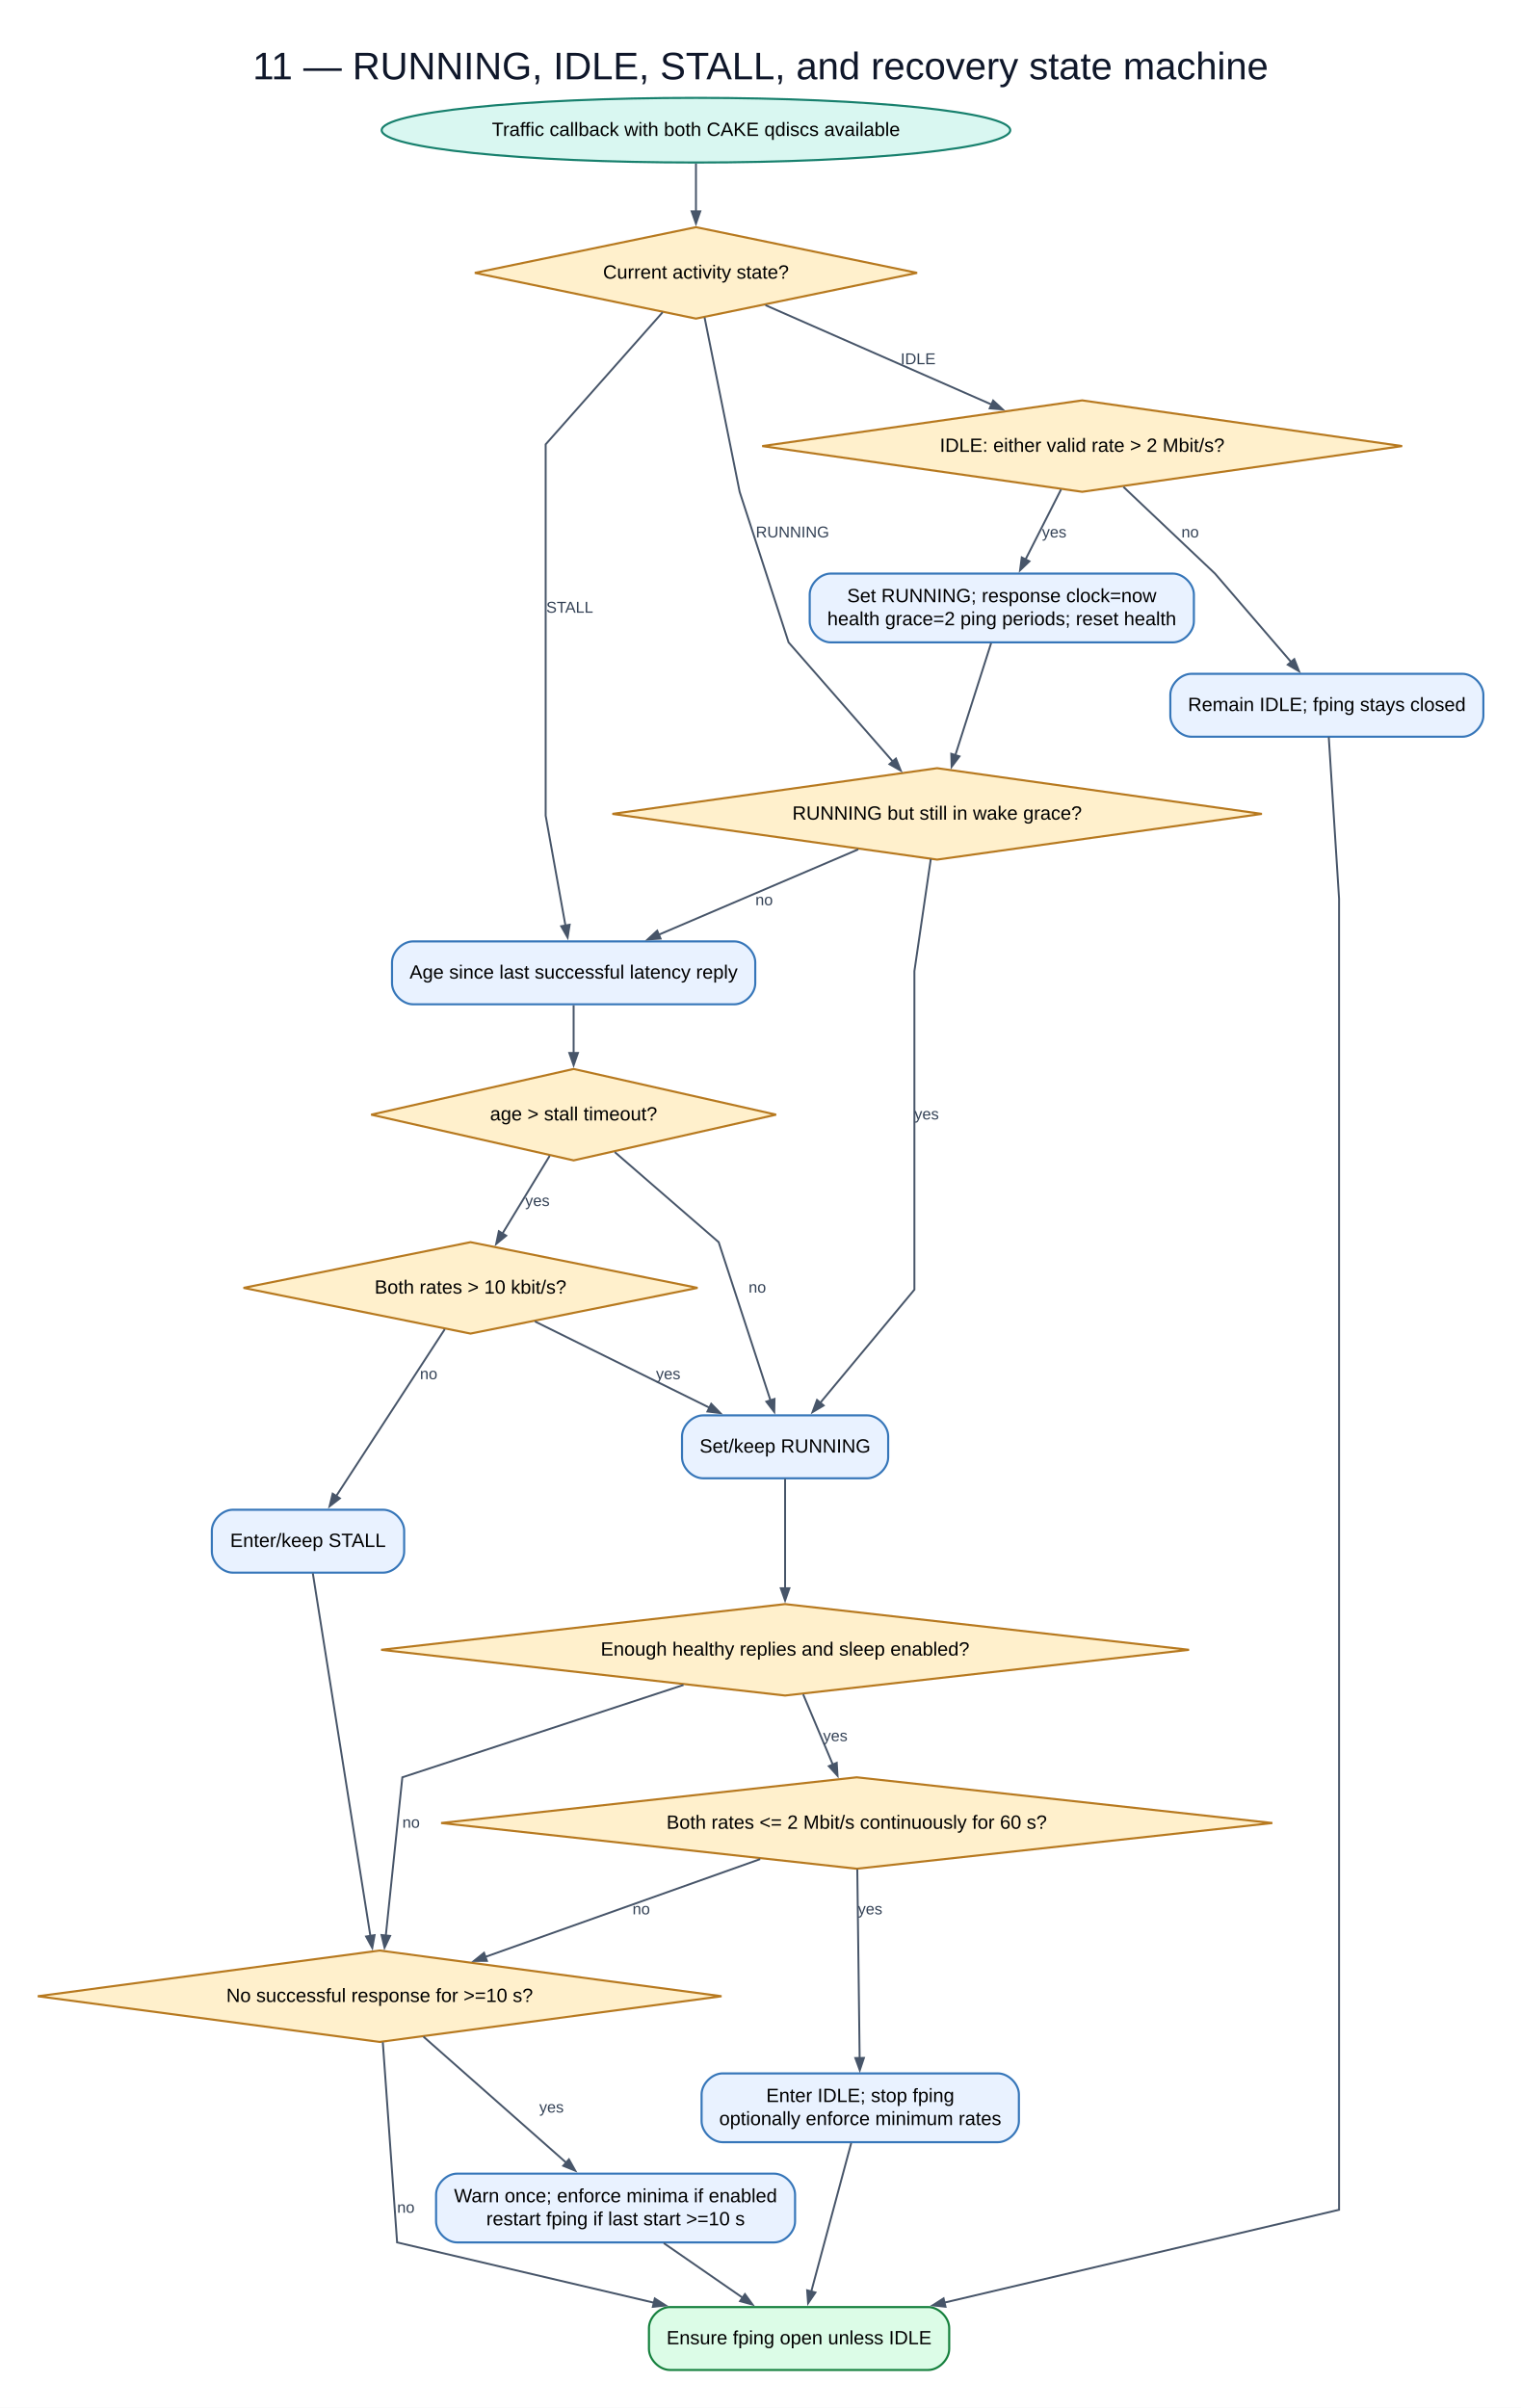
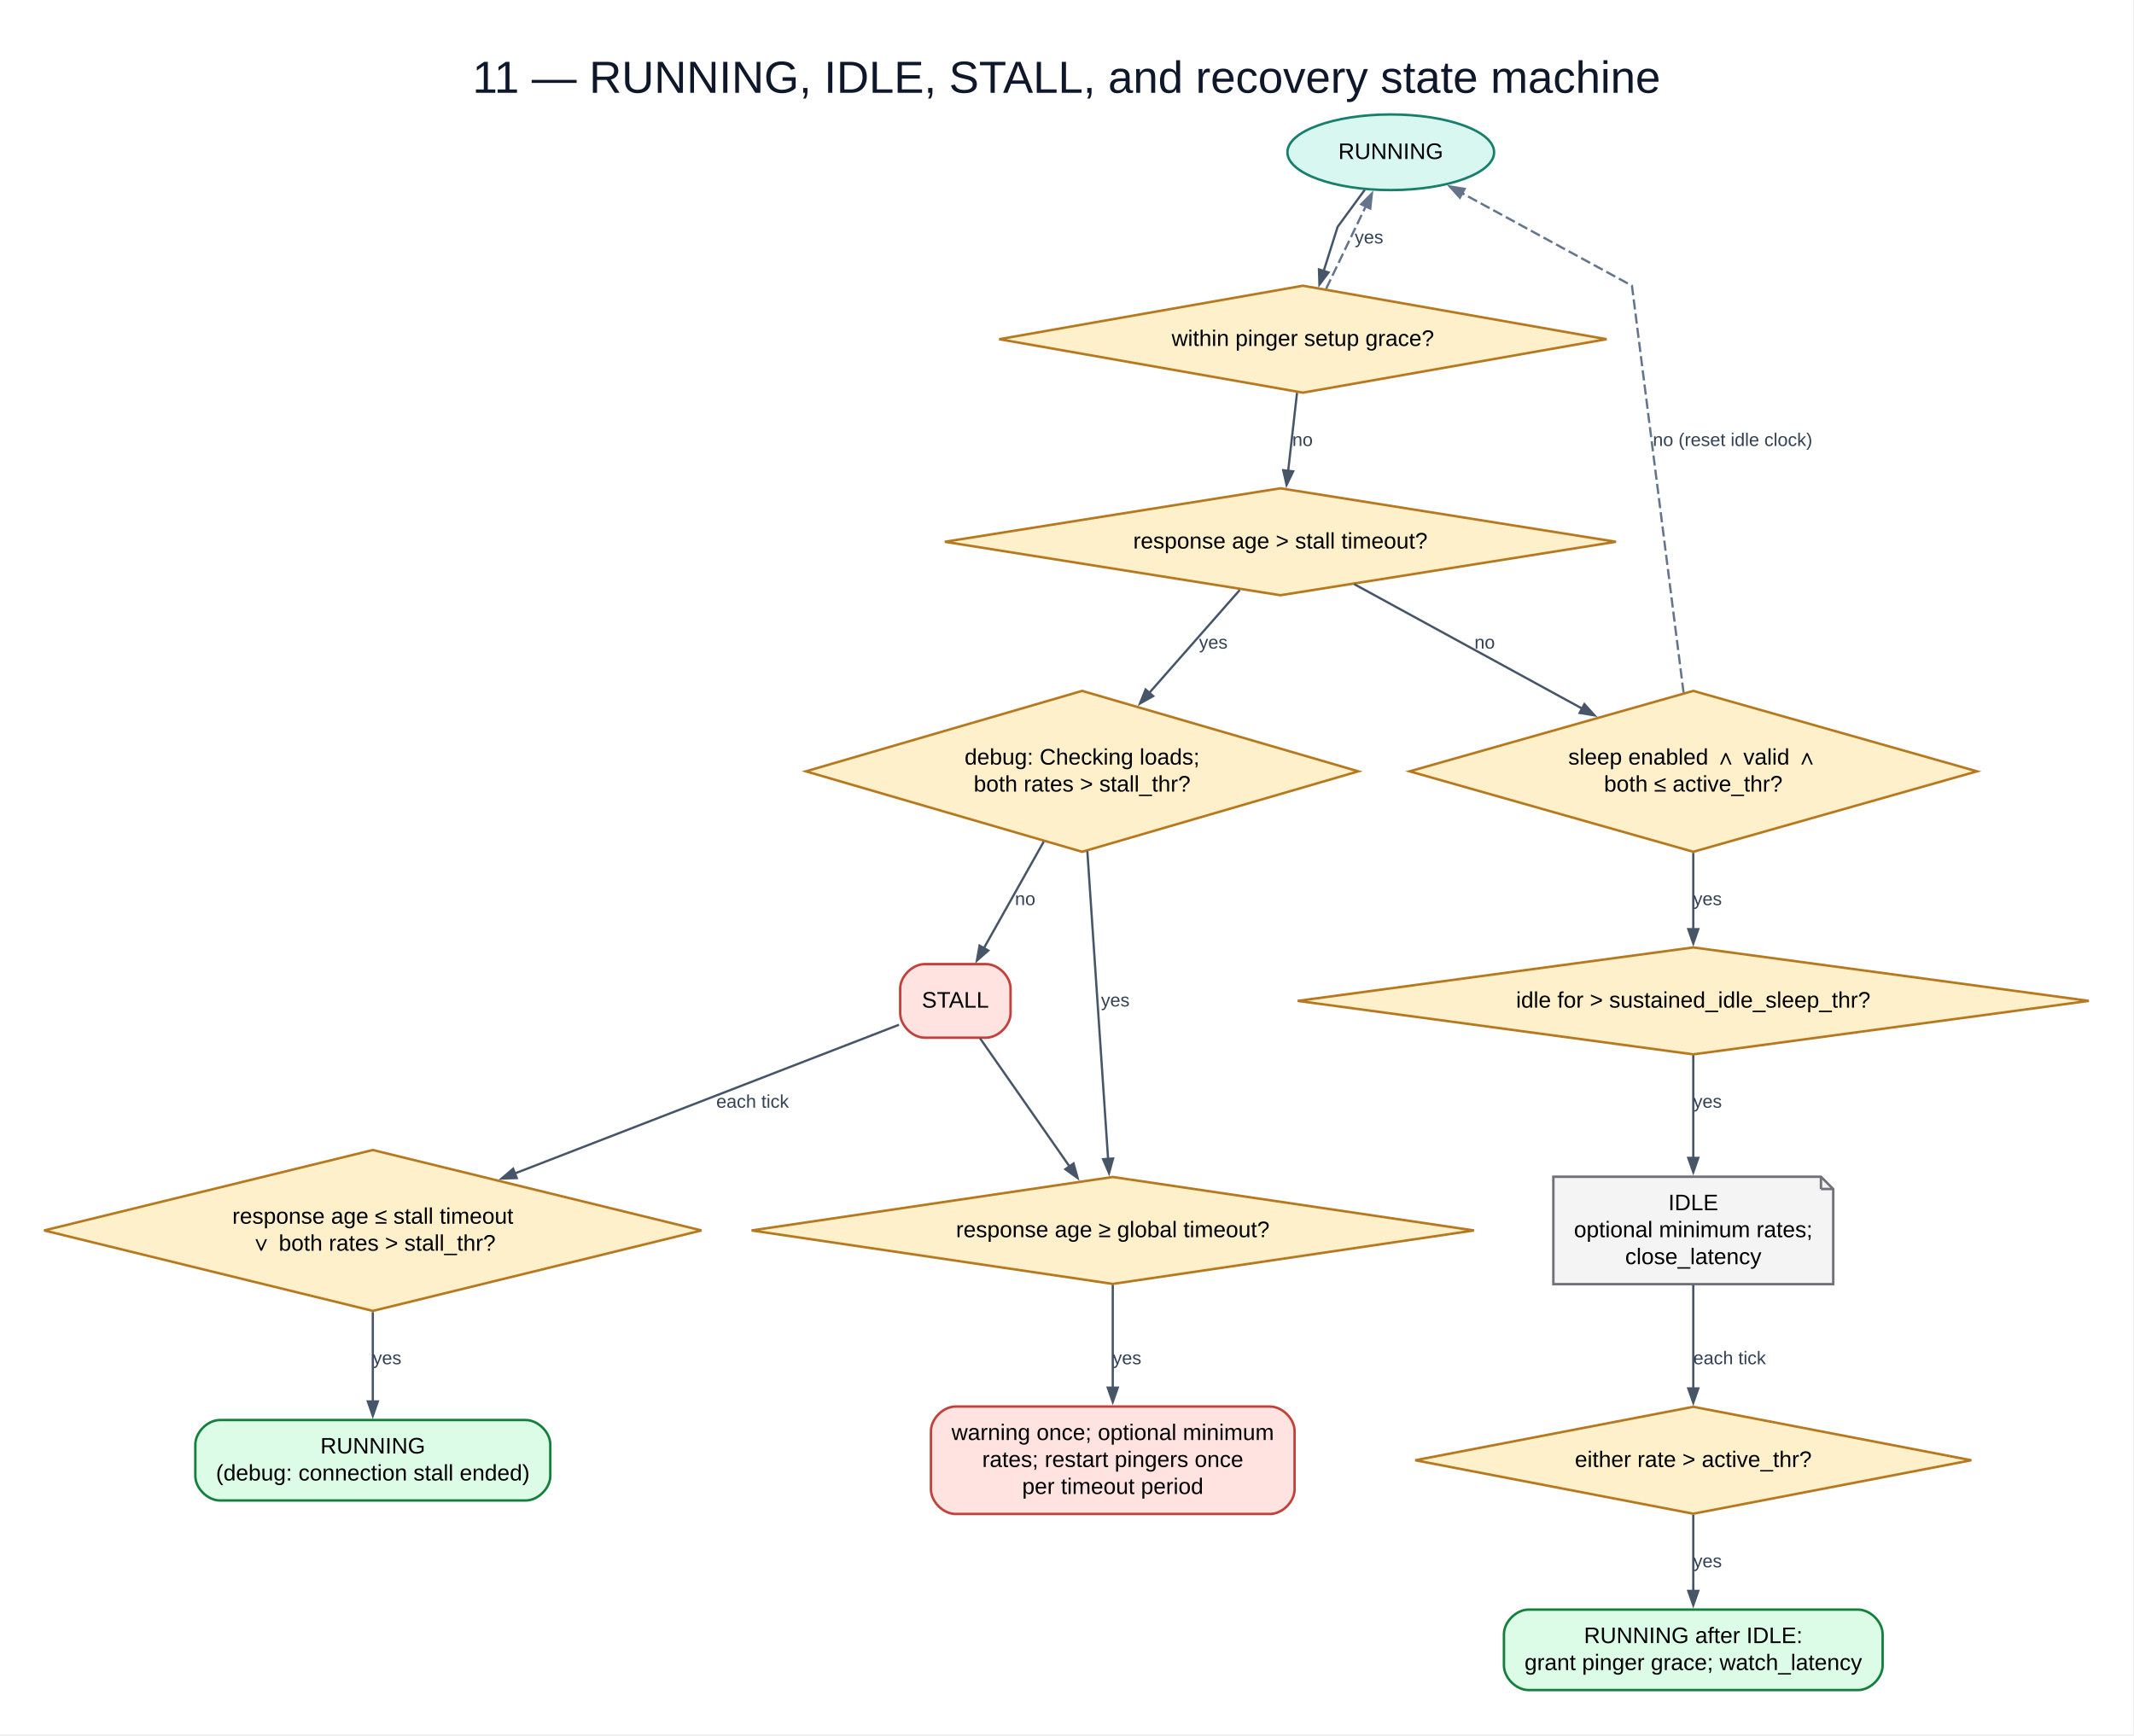
- <svg xmlns="http://www.w3.org/2000/svg" width="870pt" height="1378pt" viewBox="0.00 0.00 870.00 1378.00">
-   <g id="graph0" class="graph" transform="scale(1 1) rotate(0) translate(21.6 1356.24)">
-     <polygon fill="white" stroke="none" points="-21.6,21.6 -21.6,-1356.24 848.81,-1356.24 848.81,21.6 -21.6,21.6" />
-     <text xml:space="preserve" text-anchor="middle" x="413.6" y="-1310.84" font-family="Arial" font-size="22.00" fill="#0f172a">11 — RUNNING, IDLE, STALL, and recovery state machine</text>
+ <svg xmlns="http://www.w3.org/2000/svg" width="1044pt" height="849pt" viewBox="0.00 0.00 1044.00 849.00">
+   <g id="graph0" class="graph" transform="scale(1 1) rotate(0) translate(21.6 826.92)">
+     <polygon fill="white" stroke="none" points="-21.6,21.6 -21.6,-826.92 1021.92,-826.92 1021.92,21.6 -21.6,21.6" />
+     <text xml:space="preserve" text-anchor="middle" x="500.16" y="-781.52" font-family="Arial" font-size="22.00" fill="#0f172a">11 — RUNNING, IDLE, STALL, and recovery state machine</text>
    <g id="node1" class="node">
-       <ellipse fill="#d9f7f1" stroke="#17806d" stroke-width="1.2" cx="376.64" cy="-1281.74" rx="179.83" ry="18.5" />
-       <text xml:space="preserve" text-anchor="middle" x="376.64" y="-1278.44" font-family="Arial" font-size="11.00">Traffic callback with both CAKE qdiscs available</text>
+       <ellipse fill="#d9f7f1" stroke="#17806d" stroke-width="1.2" cx="658.79" cy="-752.42" rx="50.55" ry="18.5" />
+       <text xml:space="preserve" text-anchor="middle" x="658.79" y="-749.12" font-family="Arial" font-size="11.00">RUNNING</text>
    </g>
    <g id="node2" class="node">
-       <polygon fill="#fff0cc" stroke="#b7791f" stroke-width="1.2" points="376.64,-1226.24 250.11,-1200.08 376.64,-1173.92 503.18,-1200.08 376.64,-1226.24" />
-       <text xml:space="preserve" text-anchor="middle" x="376.64" y="-1196.78" font-family="Arial" font-size="11.00">Current activity state?</text>
+       <polygon fill="#fff0cc" stroke="#b7791f" stroke-width="1.2" points="615.79,-687.12 467.22,-660.96 615.79,-634.8 764.36,-660.96 615.79,-687.12" />
+       <text xml:space="preserve" text-anchor="middle" x="615.79" y="-657.66" font-family="Arial" font-size="11.00">within pinger setup grace?</text>
    </g>
    <g id="edge1" class="edge">
-       <path fill="none" stroke="#475569" stroke-width="1.1" d="M376.64,-1262.66C376.64,-1254.51 376.64,-1244.6 376.64,-1235.14" />
-       <polygon fill="#475569" stroke="#475569" stroke-width="1.1" points="379.09,-1235.3 376.64,-1228.3 374.19,-1235.3 379.09,-1235.3" />
+       <path fill="none" stroke="#475569" stroke-width="1.1" d="M646.1,-734.08C639.5,-725.07 632.79,-715.92 632.79,-715.92 632.79,-715.92 629.58,-705.72 625.94,-694.19" />
+       <polygon fill="#475569" stroke="#475569" stroke-width="1.1" points="628.34,-693.63 623.9,-687.69 623.66,-695.1 628.34,-693.63" />
+     </g>
+     <g id="edge2" class="edge">
+       <path fill="none" stroke="#64748b" stroke-width="1.1" stroke-dasharray="5,2" d="M627.2,-685.7C633.21,-698.19 640.57,-713.51 646.68,-726.22" />
+       <polygon fill="#64748b" stroke="#64748b" stroke-width="1.1" points="644.33,-727 649.57,-732.24 648.75,-724.87 644.33,-727" />
+       <text xml:space="preserve" text-anchor="middle" x="648.15" y="-707.82" font-family="Arial" font-size="9.00" fill="#334155">yes</text>
    </g>
    <g id="node3" class="node">
-       <polygon fill="#fff0cc" stroke="#b7791f" stroke-width="1.2" points="597.64,-1127.12 414.55,-1100.96 597.64,-1074.8 780.74,-1100.96 597.64,-1127.12" />
-       <text xml:space="preserve" text-anchor="middle" x="597.64" y="-1097.66" font-family="Arial" font-size="11.00">IDLE: either valid rate &gt; 2 Mbit/s?</text>
+       <polygon fill="#fff0cc" stroke="#b7791f" stroke-width="1.2" points="604.79,-588 440.63,-561.84 604.79,-535.68 768.96,-561.84 604.79,-588" />
+       <text xml:space="preserve" text-anchor="middle" x="604.79" y="-558.54" font-family="Arial" font-size="11.00">response age &gt; stall timeout?</text>
    </g>
-     <g id="edge2" class="edge">
-       <path fill="none" stroke="#475569" stroke-width="1.1" d="M416.41,-1181.6C452.64,-1165.68 506.38,-1142.07 545.94,-1124.68" />
-       <polygon fill="#475569" stroke="#475569" stroke-width="1.1" points="546.7,-1127.02 552.13,-1121.96 544.73,-1122.54 546.7,-1127.02" />
-       <text xml:space="preserve" text-anchor="middle" x="503.77" y="-1147.82" font-family="Arial" font-size="9.00" fill="#334155">IDLE</text>
+     <g id="edge3" class="edge">
+       <path fill="none" stroke="#475569" stroke-width="1.1" d="M612.93,-634.7C611.61,-623.01 610.01,-608.96 608.59,-596.39" />
+       <polygon fill="#475569" stroke="#475569" stroke-width="1.1" points="611.05,-596.31 607.83,-589.63 606.18,-596.86 611.05,-596.31" />
+       <text xml:space="preserve" text-anchor="middle" x="615.63" y="-608.7" font-family="Arial" font-size="9.00" fill="#334155">no</text>
+     </g>
+     <g id="node4" class="node">
+       <polygon fill="#fff0cc" stroke="#b7791f" stroke-width="1.2" points="507.79,-488.88 372.66,-449.52 507.79,-410.16 642.92,-449.52 507.79,-488.88" />
+       <text xml:space="preserve" text-anchor="middle" x="507.79" y="-452.82" font-family="Arial" font-size="11.00">debug: Checking loads;</text>
+       <text xml:space="preserve" text-anchor="middle" x="507.79" y="-439.62" font-family="Arial" font-size="11.00">both rates &gt; stall_thr?</text>
+     </g>
+     <g id="edge4" class="edge">
+       <path fill="none" stroke="#475569" stroke-width="1.1" d="M584.93,-538.25C572.21,-523.78 555.39,-504.65 540.7,-487.95" />
+       <polygon fill="#475569" stroke="#475569" stroke-width="1.1" points="542.54,-486.33 536.08,-482.7 538.86,-489.57 542.54,-486.33" />
+       <text xml:space="preserve" text-anchor="middle" x="571.98" y="-509.58" font-family="Arial" font-size="9.00" fill="#334155">yes</text>
    </g>
    <g id="node6" class="node">
-       <polygon fill="#fff0cc" stroke="#b7791f" stroke-width="1.2" points="514.64,-916.64 328.82,-890.48 514.64,-864.32 700.47,-890.48 514.64,-916.64" />
-       <text xml:space="preserve" text-anchor="middle" x="514.64" y="-887.18" font-family="Arial" font-size="11.00">RUNNING but still in wake grace?</text>
+       <polygon fill="#fff0cc" stroke="#b7791f" stroke-width="1.2" points="806.79,-488.88 668,-449.52 806.79,-410.16 945.58,-449.52 806.79,-488.88" />
+       <text xml:space="preserve" text-anchor="middle" x="806.79" y="-452.82" font-family="Arial" font-size="11.00">sleep enabled ∧ valid ∧</text>
+       <text xml:space="preserve" text-anchor="middle" x="806.79" y="-439.62" font-family="Arial" font-size="11.00">both ≤ active_thr?</text>
    </g>
-     <g id="edge3" class="edge">
-       <path fill="none" stroke="#475569" stroke-width="1.1" d="M381.58,-1174.53C388.87,-1138.31 401.64,-1074.8 401.64,-1074.8 401.64,-1074.8 429.64,-988.64 429.64,-988.64 429.64,-988.64 464.37,-948.95 489.43,-920.3" />
-       <polygon fill="#475569" stroke="#475569" stroke-width="1.1" points="491.07,-922.15 493.83,-915.27 487.38,-918.92 491.07,-922.15" />
-       <text xml:space="preserve" text-anchor="middle" x="431.88" y="-1048.7" font-family="Arial" font-size="9.00" fill="#334155">RUNNING</text>
+     <g id="edge7" class="edge">
+       <path fill="none" stroke="#475569" stroke-width="1.1" d="M640.9,-541.12C671.95,-524.16 717.17,-499.47 752.56,-480.14" />
+       <polygon fill="#475569" stroke="#475569" stroke-width="1.1" points="753.52,-482.4 758.49,-476.9 751.18,-478.1 753.52,-482.4" />
+       <text xml:space="preserve" text-anchor="middle" x="704.74" y="-509.58" font-family="Arial" font-size="9.00" fill="#334155">no</text>
+     </g>
+     <g id="node5" class="node">
+       <path fill="#ffe3e0" stroke="#c2413b" stroke-width="1.2" d="M460.79,-355.2C460.79,-355.2 430.79,-355.2 430.79,-355.2 424.79,-355.2 418.79,-349.2 418.79,-343.2 418.79,-343.2 418.79,-331.2 418.79,-331.2 418.79,-325.2 424.79,-319.2 430.79,-319.2 430.79,-319.2 460.79,-319.2 460.79,-319.2 466.79,-319.2 472.79,-325.2 472.79,-331.2 472.79,-331.2 472.79,-343.2 472.79,-343.2 472.79,-349.2 466.79,-355.2 460.79,-355.2" />
+       <text xml:space="preserve" text-anchor="middle" x="445.79" y="-333.9" font-family="Arial" font-size="11.00">STALL</text>
+     </g>
+     <g id="edge5" class="edge">
+       <path fill="none" stroke="#475569" stroke-width="1.1" d="M489.02,-415.12C479.53,-398.23 468.21,-378.09 459.53,-362.65" />
+       <polygon fill="#475569" stroke="#475569" stroke-width="1.1" points="461.89,-361.84 456.32,-356.94 457.62,-364.25 461.89,-361.84" />
+       <text xml:space="preserve" text-anchor="middle" x="479.94" y="-384.06" font-family="Arial" font-size="9.00" fill="#334155">no</text>
+     </g>
+     <g id="node12" class="node">
+       <polygon fill="#fff0cc" stroke="#b7791f" stroke-width="1.2" points="522.79,-251.04 346.09,-224.88 522.79,-198.72 699.5,-224.88 522.79,-251.04" />
+       <text xml:space="preserve" text-anchor="middle" x="522.79" y="-221.58" font-family="Arial" font-size="11.00">response age ≥ global timeout?</text>
+     </g>
+     <g id="edge6" class="edge">
+       <path fill="none" stroke="#475569" stroke-width="1.1" d="M510.35,-410.5C513.21,-368.15 517.78,-300.33 520.51,-259.74" />
+       <polygon fill="#475569" stroke="#475569" stroke-width="1.1" points="522.94,-260.08 520.97,-252.93 518.05,-259.75 522.94,-260.08" />
+       <text xml:space="preserve" text-anchor="middle" x="524.03" y="-334.5" font-family="Arial" font-size="9.00" fill="#334155">yes</text>
+     </g>
+     <g id="node11" class="node">
+       <polygon fill="#fff0cc" stroke="#b7791f" stroke-width="1.2" points="160.79,-264.24 0,-224.88 160.79,-185.52 321.58,-224.88 160.79,-264.24" />
+       <text xml:space="preserve" text-anchor="middle" x="160.79" y="-228.18" font-family="Arial" font-size="11.00">response age ≤ stall timeout</text>
+       <text xml:space="preserve" text-anchor="middle" x="160.79" y="-214.98" font-family="Arial" font-size="11.00">∨ both rates &gt; stall_thr?</text>
+     </g>
+     <g id="edge13" class="edge">
+       <path fill="none" stroke="#475569" stroke-width="1.1" d="M418.21,-325.52C375.16,-308.86 290.68,-276.16 230.23,-252.76" />
+       <polygon fill="#475569" stroke="#475569" stroke-width="1.1" points="231.21,-250.51 223.8,-250.27 229.44,-255.08 231.21,-250.51" />
+       <text xml:space="preserve" text-anchor="middle" x="346.58" y="-284.94" font-family="Arial" font-size="9.00" fill="#334155">each tick</text>
+     </g>
+     <g id="edge15" class="edge">
+       <path fill="none" stroke="#475569" stroke-width="1.1" d="M457.82,-318.96C469.55,-302.16 487.63,-276.25 501.75,-256.03" />
+       <polygon fill="#475569" stroke="#475569" stroke-width="1.1" points="503.61,-257.65 505.6,-250.51 499.59,-254.84 503.61,-257.65" />
+     </g>
+     <g id="edge9" class="edge">
+       <path fill="none" stroke="#64748b" stroke-width="1.1" stroke-dasharray="5,2" d="M802.04,-488.01C793.58,-554.72 776.79,-687.12 776.79,-687.12 776.79,-687.12 728.18,-713.61 693.36,-732.58" />
+       <polygon fill="#64748b" stroke="#64748b" stroke-width="1.1" points="692.6,-730.21 687.62,-735.71 694.94,-734.51 692.6,-730.21" />
+       <text xml:space="preserve" text-anchor="middle" x="826.03" y="-608.7" font-family="Arial" font-size="9.00" fill="#334155">no (reset idle clock)</text>
    </g>
    <g id="node7" class="node">
-       <path fill="#e9f2ff" stroke="#3676b9" stroke-width="1.2" d="M398.57,-817.52C398.57,-817.52 214.72,-817.52 214.72,-817.52 208.72,-817.52 202.72,-811.52 202.72,-805.52 202.72,-805.52 202.72,-793.52 202.72,-793.52 202.72,-787.52 208.72,-781.52 214.72,-781.52 214.72,-781.52 398.57,-781.52 398.57,-781.52 404.57,-781.52 410.57,-787.52 410.57,-793.52 410.57,-793.52 410.57,-805.52 410.57,-805.52 410.57,-811.52 404.57,-817.52 398.57,-817.52" />
-       <text xml:space="preserve" text-anchor="middle" x="306.64" y="-796.22" font-family="Arial" font-size="11.00">Age since last successful latency reply</text>
-     </g>
-     <g id="edge4" class="edge">
-       <path fill="none" stroke="#475569" stroke-width="1.1" d="M357.56,-1177.53C332.22,-1148.91 290.64,-1101.96 290.64,-1101.96 290.64,-1101.96 290.64,-1101.96 290.64,-889.48 290.64,-889.48 297.24,-852.79 301.97,-826.53" />
-       <polygon fill="#475569" stroke="#475569" stroke-width="1.1" points="304.36,-827.06 303.19,-819.73 299.54,-826.19 304.36,-827.06" />
-       <text xml:space="preserve" text-anchor="middle" x="304.4" y="-1005.62" font-family="Arial" font-size="9.00" fill="#334155">STALL</text>
-     </g>
-     <g id="node4" class="node">
-       <path fill="#e9f2ff" stroke="#3676b9" stroke-width="1.2" d="M815.21,-970.64C815.21,-970.64 660.08,-970.64 660.08,-970.64 654.08,-970.64 648.08,-964.64 648.08,-958.64 648.08,-958.64 648.08,-946.64 648.08,-946.64 648.08,-940.64 654.08,-934.64 660.08,-934.64 660.08,-934.64 815.21,-934.64 815.21,-934.64 821.21,-934.64 827.21,-940.64 827.21,-946.64 827.21,-946.64 827.21,-958.64 827.21,-958.64 827.21,-964.64 821.21,-970.64 815.21,-970.64" />
-       <text xml:space="preserve" text-anchor="middle" x="737.64" y="-949.34" font-family="Arial" font-size="11.00">Remain IDLE; fping stays closed</text>
-     </g>
-     <g id="edge5" class="edge">
-       <path fill="none" stroke="#475569" stroke-width="1.1" d="M621.27,-1077.59C643.58,-1056.46 673.64,-1028 673.64,-1028 673.64,-1028 698.49,-999.13 717.22,-977.37" />
-       <polygon fill="#475569" stroke="#475569" stroke-width="1.1" points="719.01,-979.05 721.71,-972.15 715.29,-975.86 719.01,-979.05" />
-       <text xml:space="preserve" text-anchor="middle" x="659.43" y="-1048.7" font-family="Arial" font-size="9.00" fill="#334155">no</text>
-     </g>
-     <g id="node5" class="node">
-       <path fill="#e9f2ff" stroke="#3676b9" stroke-width="1.2" d="M649.56,-1028C649.56,-1028 453.73,-1028 453.73,-1028 447.73,-1028 441.73,-1022 441.73,-1016 441.73,-1016 441.73,-1000.64 441.73,-1000.64 441.73,-994.64 447.73,-988.64 453.73,-988.64 453.73,-988.64 649.56,-988.64 649.56,-988.64 655.56,-988.64 661.56,-994.64 661.56,-1000.64 661.56,-1000.64 661.56,-1016 661.56,-1016 661.56,-1022 655.56,-1028 649.56,-1028" />
-       <text xml:space="preserve" text-anchor="middle" x="551.64" y="-1011.62" font-family="Arial" font-size="11.00">Set RUNNING; response clock=now</text>
-       <text xml:space="preserve" text-anchor="middle" x="551.64" y="-998.42" font-family="Arial" font-size="11.00">health grace=2 ping periods; reset health</text>
-     </g>
-     <g id="edge6" class="edge">
-       <path fill="none" stroke="#475569" stroke-width="1.1" d="M585.56,-1076.15C579.3,-1063.81 571.63,-1048.71 565.17,-1035.98" />
-       <polygon fill="#475569" stroke="#475569" stroke-width="1.1" points="567.44,-1035.03 562.09,-1029.9 563.07,-1037.25 567.44,-1035.03" />
-       <text xml:space="preserve" text-anchor="middle" x="581.65" y="-1048.7" font-family="Arial" font-size="9.00" fill="#334155">yes</text>
-     </g>
-     <g id="node17" class="node">
-       <path fill="#dcfce7" stroke="#15803d" stroke-width="1.2" d="M509.55,-36C509.55,-36 361.74,-36 361.74,-36 355.74,-36 349.74,-30 349.74,-24 349.74,-24 349.74,-12 349.74,-12 349.74,-6 355.74,0 361.74,0 361.74,0 509.55,0 509.55,0 515.55,0 521.55,-6 521.55,-12 521.55,-12 521.55,-24 521.55,-24 521.55,-30 515.55,-36 509.55,-36" />
-       <text xml:space="preserve" text-anchor="middle" x="435.64" y="-14.7" font-family="Arial" font-size="11.00">Ensure fping open unless IDLE</text>
-     </g>
-     <g id="edge25" class="edge">
-       <path fill="none" stroke="#475569" stroke-width="1.1" d="M738.74,-934.5C740.71,-903.64 744.64,-841.92 744.64,-841.92 744.64,-841.92 744.64,-841.92 744.64,-91.68 744.64,-91.68 610.14,-60.04 518.61,-38.51" />
-       <polygon fill="#475569" stroke="#475569" stroke-width="1.1" points="519.44,-36.19 512.07,-36.98 518.32,-40.96 519.44,-36.19" />
-     </g>
-     <g id="edge7" class="edge">
-       <path fill="none" stroke="#475569" stroke-width="1.1" d="M545.53,-988.19C539.98,-970.8 531.66,-944.76 525.06,-924.08" />
-       <polygon fill="#475569" stroke="#475569" stroke-width="1.1" points="527.41,-923.39 522.94,-917.46 522.74,-924.88 527.41,-923.39" />
-     </g>
-     <g id="edge9" class="edge">
-       <path fill="none" stroke="#475569" stroke-width="1.1" d="M469.51,-870.18C435.74,-855.73 389.63,-836.01 355.09,-821.24" />
-       <polygon fill="#475569" stroke="#475569" stroke-width="1.1" points="356.39,-819.13 348.99,-818.63 354.46,-823.64 356.39,-819.13" />
-       <text xml:space="preserve" text-anchor="middle" x="415.65" y="-838.22" font-family="Arial" font-size="9.00" fill="#334155">no</text>
-     </g>
-     <g id="node11" class="node">
-       <path fill="#e9f2ff" stroke="#3676b9" stroke-width="1.2" d="M474.63,-546.28C474.63,-546.28 380.66,-546.28 380.66,-546.28 374.66,-546.28 368.66,-540.28 368.66,-534.28 368.66,-534.28 368.66,-522.28 368.66,-522.28 368.66,-516.28 374.66,-510.28 380.66,-510.28 380.66,-510.28 474.63,-510.28 474.63,-510.28 480.63,-510.28 486.63,-516.28 486.63,-522.28 486.63,-522.28 486.63,-534.28 486.63,-534.28 486.63,-540.28 480.63,-546.28 474.63,-546.28" />
-       <text xml:space="preserve" text-anchor="middle" x="427.64" y="-524.98" font-family="Arial" font-size="11.00">Set/keep RUNNING</text>
+       <polygon fill="#fff0cc" stroke="#b7791f" stroke-width="1.2" points="806.79,-363.36 613.26,-337.2 806.79,-311.04 1000.32,-337.2 806.79,-363.36" />
+       <text xml:space="preserve" text-anchor="middle" x="806.79" y="-333.9" font-family="Arial" font-size="11.00">idle for &gt; sustained_idle_sleep_thr?</text>
    </g>
    <g id="edge8" class="edge">
-       <path fill="none" stroke="#475569" stroke-width="1.1" d="M511.02,-864.7C507.18,-838.38 501.64,-800.52 501.64,-800.52 501.64,-800.52 501.64,-800.52 501.64,-618.24 501.64,-618.24 469.51,-579.61 447.59,-553.26" />
-       <polygon fill="#475569" stroke="#475569" stroke-width="1.1" points="449.69,-551.95 443.33,-548.14 445.92,-555.08 449.69,-551.95" />
-       <text xml:space="preserve" text-anchor="middle" x="508.65" y="-715.66" font-family="Arial" font-size="9.00" fill="#334155">yes</text>
+       <path fill="none" stroke="#475569" stroke-width="1.1" d="M806.79,-409.63C806.79,-397.35 806.79,-383.88 806.79,-371.99" />
+       <polygon fill="#475569" stroke="#475569" stroke-width="1.1" points="809.24,-372.31 806.79,-365.31 804.34,-372.31 809.24,-372.31" />
+       <text xml:space="preserve" text-anchor="middle" x="813.79" y="-384.06" font-family="Arial" font-size="9.00" fill="#334155">yes</text>
    </g>
    <g id="node8" class="node">
-       <polygon fill="#fff0cc" stroke="#b7791f" stroke-width="1.2" points="306.64,-744.52 190.79,-718.36 306.64,-692.2 422.5,-718.36 306.64,-744.52" />
-       <text xml:space="preserve" text-anchor="middle" x="306.64" y="-715.06" font-family="Arial" font-size="11.00">age &gt; stall timeout?</text>
+       <polygon fill="#f4f4f5" stroke="#71717a" stroke-width="1.2" points="869.26,-251.16 738.33,-251.16 738.33,-198.6 875.26,-198.6 875.26,-245.16 869.26,-251.16" />
+       <polyline fill="none" stroke="#71717a" stroke-width="1.2" points="869.26,-251.16 869.26,-245.16" />
+       <polyline fill="none" stroke="#71717a" stroke-width="1.2" points="875.26,-245.16 869.26,-245.16" />
+       <text xml:space="preserve" text-anchor="middle" x="806.79" y="-234.78" font-family="Arial" font-size="11.00">IDLE</text>
+       <text xml:space="preserve" text-anchor="middle" x="806.79" y="-221.58" font-family="Arial" font-size="11.00">optional minimum rates;</text>
+       <text xml:space="preserve" text-anchor="middle" x="806.79" y="-208.38" font-family="Arial" font-size="11.00">close_latency</text>
    </g>
    <g id="edge10" class="edge">
-       <path fill="none" stroke="#475569" stroke-width="1.1" d="M306.64,-780.95C306.64,-772.86 306.64,-762.97 306.64,-753.5" />
-       <polygon fill="#475569" stroke="#475569" stroke-width="1.1" points="309.09,-753.66 306.64,-746.66 304.19,-753.66 309.09,-753.66" />
+       <path fill="none" stroke="#475569" stroke-width="1.1" d="M806.79,-310.61C806.79,-295.54 806.79,-276.3 806.79,-259.95" />
+       <polygon fill="#475569" stroke="#475569" stroke-width="1.1" points="809.24,-260.38 806.79,-253.38 804.34,-260.38 809.24,-260.38" />
+       <text xml:space="preserve" text-anchor="middle" x="813.79" y="-284.94" font-family="Arial" font-size="9.00" fill="#334155">yes</text>
    </g>
    <g id="node9" class="node">
-       <polygon fill="#fff0cc" stroke="#b7791f" stroke-width="1.2" points="247.64,-645.4 117.73,-619.24 247.64,-593.08 377.56,-619.24 247.64,-645.4" />
-       <text xml:space="preserve" text-anchor="middle" x="247.64" y="-615.94" font-family="Arial" font-size="11.00">Both rates &gt; 10 kbit/s?</text>
+       <polygon fill="#fff0cc" stroke="#b7791f" stroke-width="1.2" points="806.79,-138.6 670.76,-112.44 806.79,-86.28 942.82,-112.44 806.79,-138.6" />
+       <text xml:space="preserve" text-anchor="middle" x="806.79" y="-109.14" font-family="Arial" font-size="11.00">either rate &gt; active_thr?</text>
+     </g>
+     <g id="edge11" class="edge">
+       <path fill="none" stroke="#475569" stroke-width="1.1" d="M806.79,-198.27C806.79,-183.07 806.79,-163.63 806.79,-147.2" />
+       <polygon fill="#475569" stroke="#475569" stroke-width="1.1" points="809.24,-147.58 806.79,-140.58 804.34,-147.58 809.24,-147.58" />
+       <text xml:space="preserve" text-anchor="middle" x="824.55" y="-159.42" font-family="Arial" font-size="9.00" fill="#334155">each tick</text>
+     </g>
+     <g id="node10" class="node">
+       <path fill="#dcfce7" stroke="#15803d" stroke-width="1.2" d="M887.42,-39.36C887.42,-39.36 726.16,-39.36 726.16,-39.36 720.16,-39.36 714.16,-33.36 714.16,-27.36 714.16,-27.36 714.16,-12 714.16,-12 714.16,-6 720.16,0 726.16,0 726.16,0 887.42,0 887.42,0 893.42,0 899.42,-6 899.42,-12 899.42,-12 899.42,-27.36 899.42,-27.36 899.42,-33.36 893.42,-39.36 887.42,-39.36" />
+       <text xml:space="preserve" text-anchor="middle" x="806.79" y="-22.98" font-family="Arial" font-size="11.00">RUNNING after IDLE:</text>
+       <text xml:space="preserve" text-anchor="middle" x="806.79" y="-9.78" font-family="Arial" font-size="11.00">grant pinger grace; watch_latency</text>
    </g>
    <g id="edge12" class="edge">
-       <path fill="none" stroke="#475569" stroke-width="1.1" d="M292.96,-694.83C284.9,-681.57 274.61,-664.62 265.87,-650.24" />
-       <polygon fill="#475569" stroke="#475569" stroke-width="1.1" points="268.05,-649.11 262.32,-644.4 263.86,-651.66 268.05,-649.11" />
-       <text xml:space="preserve" text-anchor="middle" x="285.92" y="-666.1" font-family="Arial" font-size="9.00" fill="#334155">yes</text>
+       <path fill="none" stroke="#475569" stroke-width="1.1" d="M806.79,-85.67C806.79,-74.06 806.79,-60.33 806.79,-48.49" />
+       <polygon fill="#475569" stroke="#475569" stroke-width="1.1" points="809.24,-48.53 806.79,-41.53 804.34,-48.53 809.24,-48.53" />
+       <text xml:space="preserve" text-anchor="middle" x="813.79" y="-60.06" font-family="Arial" font-size="9.00" fill="#334155">yes</text>
    </g>
-     <g id="edge11" class="edge">
-       <path fill="none" stroke="#475569" stroke-width="1.1" d="M330.21,-696.93C354.75,-675.66 389.64,-645.4 389.64,-645.4 389.64,-645.4 408.09,-589.02 419.28,-554.83" />
-       <polygon fill="#475569" stroke="#475569" stroke-width="1.1" points="421.59,-555.66 421.44,-548.25 416.93,-554.14 421.59,-555.66" />
-       <text xml:space="preserve" text-anchor="middle" x="411.75" y="-616.54" font-family="Arial" font-size="9.00" fill="#334155">no</text>
-     </g>
-     <g id="node10" class="node">
-       <path fill="#e9f2ff" stroke="#3676b9" stroke-width="1.2" d="M197.67,-492.28C197.67,-492.28 111.62,-492.28 111.62,-492.28 105.62,-492.28 99.62,-486.28 99.62,-480.28 99.62,-480.28 99.62,-468.28 99.62,-468.28 99.62,-462.28 105.62,-456.28 111.62,-456.28 111.62,-456.28 197.67,-456.28 197.67,-456.28 203.67,-456.28 209.67,-462.28 209.67,-468.28 209.67,-468.28 209.67,-480.28 209.67,-480.28 209.67,-486.28 203.67,-492.28 197.67,-492.28" />
-       <text xml:space="preserve" text-anchor="middle" x="154.64" y="-470.98" font-family="Arial" font-size="11.00">Enter/keep STALL</text>
+     <g id="node14" class="node">
+       <path fill="#dcfce7" stroke="#15803d" stroke-width="1.2" d="M235.62,-132.12C235.62,-132.12 85.96,-132.12 85.96,-132.12 79.96,-132.12 73.96,-126.12 73.96,-120.12 73.96,-120.12 73.96,-104.76 73.96,-104.76 73.96,-98.76 79.96,-92.76 85.96,-92.76 85.96,-92.76 235.62,-92.76 235.62,-92.76 241.62,-92.76 247.62,-98.76 247.62,-104.76 247.62,-104.76 247.62,-120.12 247.62,-120.12 247.62,-126.12 241.62,-132.12 235.62,-132.12" />
+       <text xml:space="preserve" text-anchor="middle" x="160.79" y="-115.74" font-family="Arial" font-size="11.00">RUNNING</text>
+       <text xml:space="preserve" text-anchor="middle" x="160.79" y="-102.54" font-family="Arial" font-size="11.00">(debug: connection stall ended)</text>
    </g>
    <g id="edge14" class="edge">
-       <path fill="none" stroke="#475569" stroke-width="1.1" d="M232.91,-595.59C215.96,-569.54 188.23,-526.91 170.73,-500.01" />
-       <polygon fill="#475569" stroke="#475569" stroke-width="1.1" points="172.87,-498.8 166.99,-494.26 168.76,-501.47 172.87,-498.8" />
-       <text xml:space="preserve" text-anchor="middle" x="223.69" y="-566.98" font-family="Arial" font-size="9.00" fill="#334155">no</text>
+       <path fill="none" stroke="#475569" stroke-width="1.1" d="M160.79,-184.94C160.79,-170.51 160.79,-154.45 160.79,-141.21" />
+       <polygon fill="#475569" stroke="#475569" stroke-width="1.1" points="163.24,-141.22 160.79,-134.22 158.34,-141.22 163.24,-141.22" />
+       <text xml:space="preserve" text-anchor="middle" x="167.79" y="-159.42" font-family="Arial" font-size="9.00" fill="#334155">yes</text>
    </g>
-     <g id="edge13" class="edge">
-       <path fill="none" stroke="#475569" stroke-width="1.1" d="M284.5,-600.02C313.52,-585.68 354.01,-565.67 384.53,-550.59" />
-       <polygon fill="#475569" stroke="#475569" stroke-width="1.1" points="385.38,-552.9 390.57,-547.6 383.21,-548.51 385.38,-552.9" />
-       <text xml:space="preserve" text-anchor="middle" x="360.77" y="-566.98" font-family="Arial" font-size="9.00" fill="#334155">yes</text>
-     </g>
-     <g id="node15" class="node">
-       <polygon fill="#fff0cc" stroke="#b7791f" stroke-width="1.2" points="195.64,-240.04 0,-213.88 195.64,-187.72 391.29,-213.88 195.64,-240.04" />
-       <text xml:space="preserve" text-anchor="middle" x="195.64" y="-210.58" font-family="Arial" font-size="11.00">No successful response for &gt;=10 s?</text>
+     <g id="node13" class="node">
+       <path fill="#ffe3e0" stroke="#c2413b" stroke-width="1.2" d="M599.74,-138.72C599.74,-138.72 445.84,-138.72 445.84,-138.72 439.84,-138.72 433.84,-132.72 433.84,-126.72 433.84,-126.72 433.84,-98.16 433.84,-98.16 433.84,-92.16 439.84,-86.16 445.84,-86.16 445.84,-86.16 599.74,-86.16 599.74,-86.16 605.74,-86.16 611.74,-92.16 611.74,-98.16 611.74,-98.16 611.74,-126.72 611.74,-126.72 611.74,-132.72 605.74,-138.72 599.74,-138.72" />
+       <text xml:space="preserve" text-anchor="middle" x="522.79" y="-122.34" font-family="Arial" font-size="11.00">warning once; optional minimum</text>
+       <text xml:space="preserve" text-anchor="middle" x="522.79" y="-109.14" font-family="Arial" font-size="11.00">rates; restart pingers once</text>
+       <text xml:space="preserve" text-anchor="middle" x="522.79" y="-95.94" font-family="Arial" font-size="11.00">per timeout period</text>
    </g>
    <g id="edge16" class="edge">
-       <path fill="none" stroke="#475569" stroke-width="1.1" d="M157.4,-455.92C164.13,-413.5 181.51,-303.94 190.34,-248.33" />
-       <polygon fill="#475569" stroke="#475569" stroke-width="1.1" points="192.74,-248.83 191.42,-241.53 187.9,-248.06 192.74,-248.83" />
-     </g>
-     <g id="node12" class="node">
-       <polygon fill="#fff0cc" stroke="#b7791f" stroke-width="1.2" points="427.64,-438.28 196.49,-412.12 427.64,-385.96 658.8,-412.12 427.64,-438.28" />
-       <text xml:space="preserve" text-anchor="middle" x="427.64" y="-408.82" font-family="Arial" font-size="11.00">Enough healthy replies and sleep enabled?</text>
-     </g>
-     <g id="edge15" class="edge">
-       <path fill="none" stroke="#475569" stroke-width="1.1" d="M427.64,-509.94C427.64,-493.35 427.64,-467.86 427.64,-447.21" />
-       <polygon fill="#475569" stroke="#475569" stroke-width="1.1" points="430.09,-447.35 427.64,-440.35 425.19,-447.35 430.09,-447.35" />
-     </g>
-     <g id="node13" class="node">
-       <polygon fill="#fff0cc" stroke="#b7791f" stroke-width="1.2" points="468.64,-339.16 230.81,-313 468.64,-286.84 706.48,-313 468.64,-339.16" />
-       <text xml:space="preserve" text-anchor="middle" x="468.64" y="-309.7" font-family="Arial" font-size="11.00">Both rates &lt;= 2 Mbit/s continuously for 60 s?</text>
-     </g>
-     <g id="edge17" class="edge">
-       <path fill="none" stroke="#475569" stroke-width="1.1" d="M437.99,-386.61C443.14,-374.42 449.43,-359.52 454.97,-346.4" />
-       <polygon fill="#475569" stroke="#475569" stroke-width="1.1" points="457.19,-347.44 457.65,-340.03 452.67,-345.53 457.19,-347.44" />
-       <text xml:space="preserve" text-anchor="middle" x="456.38" y="-359.86" font-family="Arial" font-size="9.00" fill="#334155">yes</text>
-     </g>
-     <g id="edge18" class="edge">
-       <path fill="none" stroke="#475569" stroke-width="1.1" d="M369.53,-392.02C304.65,-370.71 208.63,-339.16 208.63,-339.16 208.63,-339.16 203.01,-285.32 199.16,-248.52" />
-       <polygon fill="#475569" stroke="#475569" stroke-width="1.1" points="201.61,-248.39 198.45,-241.69 196.74,-248.9 201.61,-248.39" />
-       <text xml:space="preserve" text-anchor="middle" x="213.64" y="-310.3" font-family="Arial" font-size="9.00" fill="#334155">no</text>
-     </g>
-     <g id="node14" class="node">
-       <path fill="#e9f2ff" stroke="#3676b9" stroke-width="1.2" d="M549.43,-169.72C549.43,-169.72 391.86,-169.72 391.86,-169.72 385.86,-169.72 379.86,-163.72 379.86,-157.72 379.86,-157.72 379.86,-142.36 379.86,-142.36 379.86,-136.36 385.86,-130.36 391.86,-130.36 391.86,-130.36 549.43,-130.36 549.43,-130.36 555.43,-130.36 561.43,-136.36 561.43,-142.36 561.43,-142.36 561.43,-157.72 561.43,-157.72 561.43,-163.72 555.43,-169.72 549.43,-169.72" />
-       <text xml:space="preserve" text-anchor="middle" x="470.64" y="-153.34" font-family="Arial" font-size="11.00">Enter IDLE; stop fping</text>
-       <text xml:space="preserve" text-anchor="middle" x="470.64" y="-140.14" font-family="Arial" font-size="11.00">optionally enforce minimum rates</text>
-     </g>
-     <g id="edge19" class="edge">
-       <path fill="none" stroke="#475569" stroke-width="1.1" d="M468.96,-286.5C469.33,-256.97 469.93,-208.52 470.31,-178.28" />
-       <polygon fill="#475569" stroke="#475569" stroke-width="1.1" points="472.75,-178.58 470.39,-171.55 467.85,-178.52 472.75,-178.58" />
-       <text xml:space="preserve" text-anchor="middle" x="476.31" y="-260.74" font-family="Arial" font-size="9.00" fill="#334155">yes</text>
-     </g>
-     <g id="edge20" class="edge">
-       <path fill="none" stroke="#475569" stroke-width="1.1" d="M413.4,-292.35C367.74,-276.1 303.01,-253.08 256,-236.35" />
-       <polygon fill="#475569" stroke="#475569" stroke-width="1.1" points="257.01,-234.11 249.6,-234.07 255.37,-238.73 257.01,-234.11" />
-       <text xml:space="preserve" text-anchor="middle" x="345.34" y="-260.74" font-family="Arial" font-size="9.00" fill="#334155">no</text>
-     </g>
-     <g id="edge21" class="edge">
-       <path fill="none" stroke="#475569" stroke-width="1.1" d="M465.48,-129.85C459.42,-107.35 449.36,-69.96 442.62,-44.9" />
-       <polygon fill="#475569" stroke="#475569" stroke-width="1.1" points="445,-44.33 440.81,-38.2 440.27,-45.6 445,-44.33" />
-     </g>
-     <g id="node16" class="node">
-       <path fill="#e9f2ff" stroke="#3676b9" stroke-width="1.2" d="M421.35,-112.36C421.35,-112.36 239.93,-112.36 239.93,-112.36 233.93,-112.36 227.93,-106.36 227.93,-100.36 227.93,-100.36 227.93,-85 227.93,-85 227.93,-79 233.93,-73 239.93,-73 239.93,-73 421.35,-73 421.35,-73 427.35,-73 433.35,-79 433.35,-85 433.35,-85 433.35,-100.36 433.35,-100.36 433.35,-106.36 427.35,-112.36 421.35,-112.36" />
-       <text xml:space="preserve" text-anchor="middle" x="330.64" y="-95.98" font-family="Arial" font-size="11.00">Warn once; enforce minima if enabled</text>
-       <text xml:space="preserve" text-anchor="middle" x="330.64" y="-82.78" font-family="Arial" font-size="11.00">restart fping if last start &gt;=10 s</text>
-     </g>
-     <g id="edge22" class="edge">
-       <path fill="none" stroke="#475569" stroke-width="1.1" d="M220.72,-190.74C243.96,-170.22 278.48,-139.74 302.62,-118.43" />
-       <polygon fill="#475569" stroke="#475569" stroke-width="1.1" points="303.95,-120.52 307.58,-114.05 300.71,-116.84 303.95,-120.52" />
-       <text xml:space="preserve" text-anchor="middle" x="293.98" y="-147.34" font-family="Arial" font-size="9.00" fill="#334155">yes</text>
-     </g>
-     <g id="edge23" class="edge">
-       <path fill="none" stroke="#475569" stroke-width="1.1" d="M197.45,-187.55C200.33,-147.24 205.63,-73 205.63,-73 205.63,-73 286.72,-53.96 352.6,-38.5" />
-       <polygon fill="#475569" stroke="#475569" stroke-width="1.1" points="353.09,-40.9 359.35,-36.91 351.97,-36.13 353.09,-40.9" />
-       <text xml:space="preserve" text-anchor="middle" x="210.64" y="-89.98" font-family="Arial" font-size="9.00" fill="#334155">no</text>
-     </g>
-     <g id="edge24" class="edge">
-       <path fill="none" stroke="#475569" stroke-width="1.1" d="M358.23,-72.58C372.12,-62.97 389.04,-51.26 403.51,-41.24" />
-       <polygon fill="#475569" stroke="#475569" stroke-width="1.1" points="404.67,-43.42 409.03,-37.42 401.88,-39.39 404.67,-43.42" />
+       <path fill="none" stroke="#475569" stroke-width="1.1" d="M522.79,-198.27C522.79,-183.18 522.79,-163.91 522.79,-147.55" />
+       <polygon fill="#475569" stroke="#475569" stroke-width="1.1" points="525.24,-147.96 522.79,-140.96 520.34,-147.96 525.24,-147.96" />
+       <text xml:space="preserve" text-anchor="middle" x="529.79" y="-159.42" font-family="Arial" font-size="9.00" fill="#334155">yes</text>
    </g>
  </g>
</svg>
